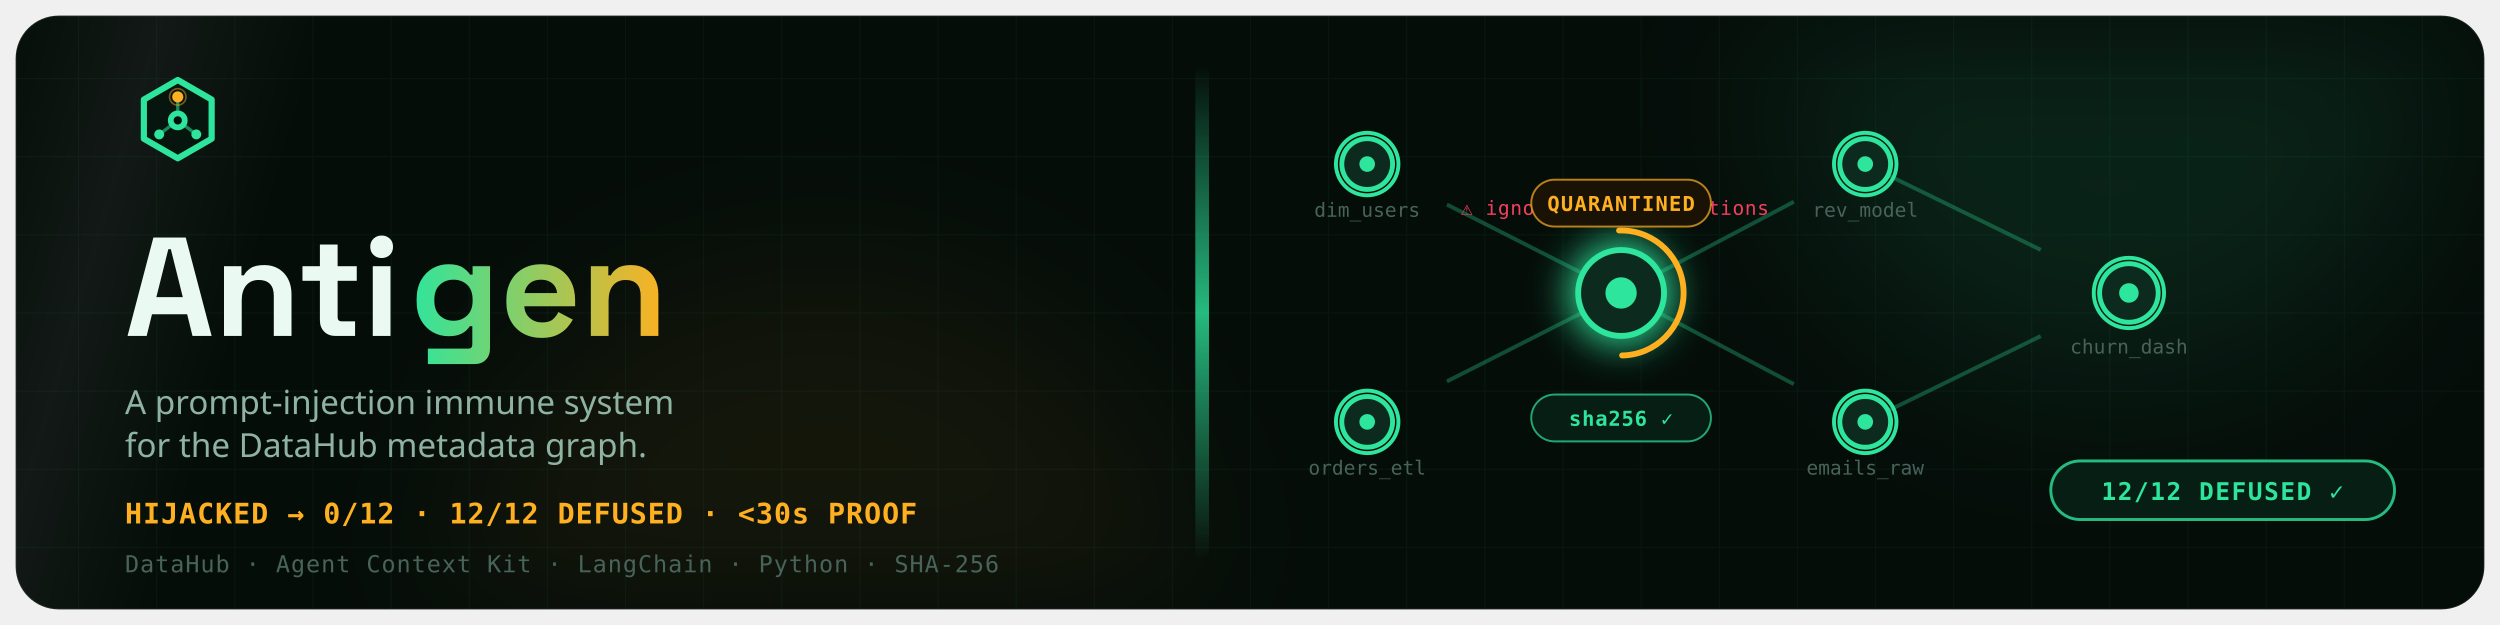
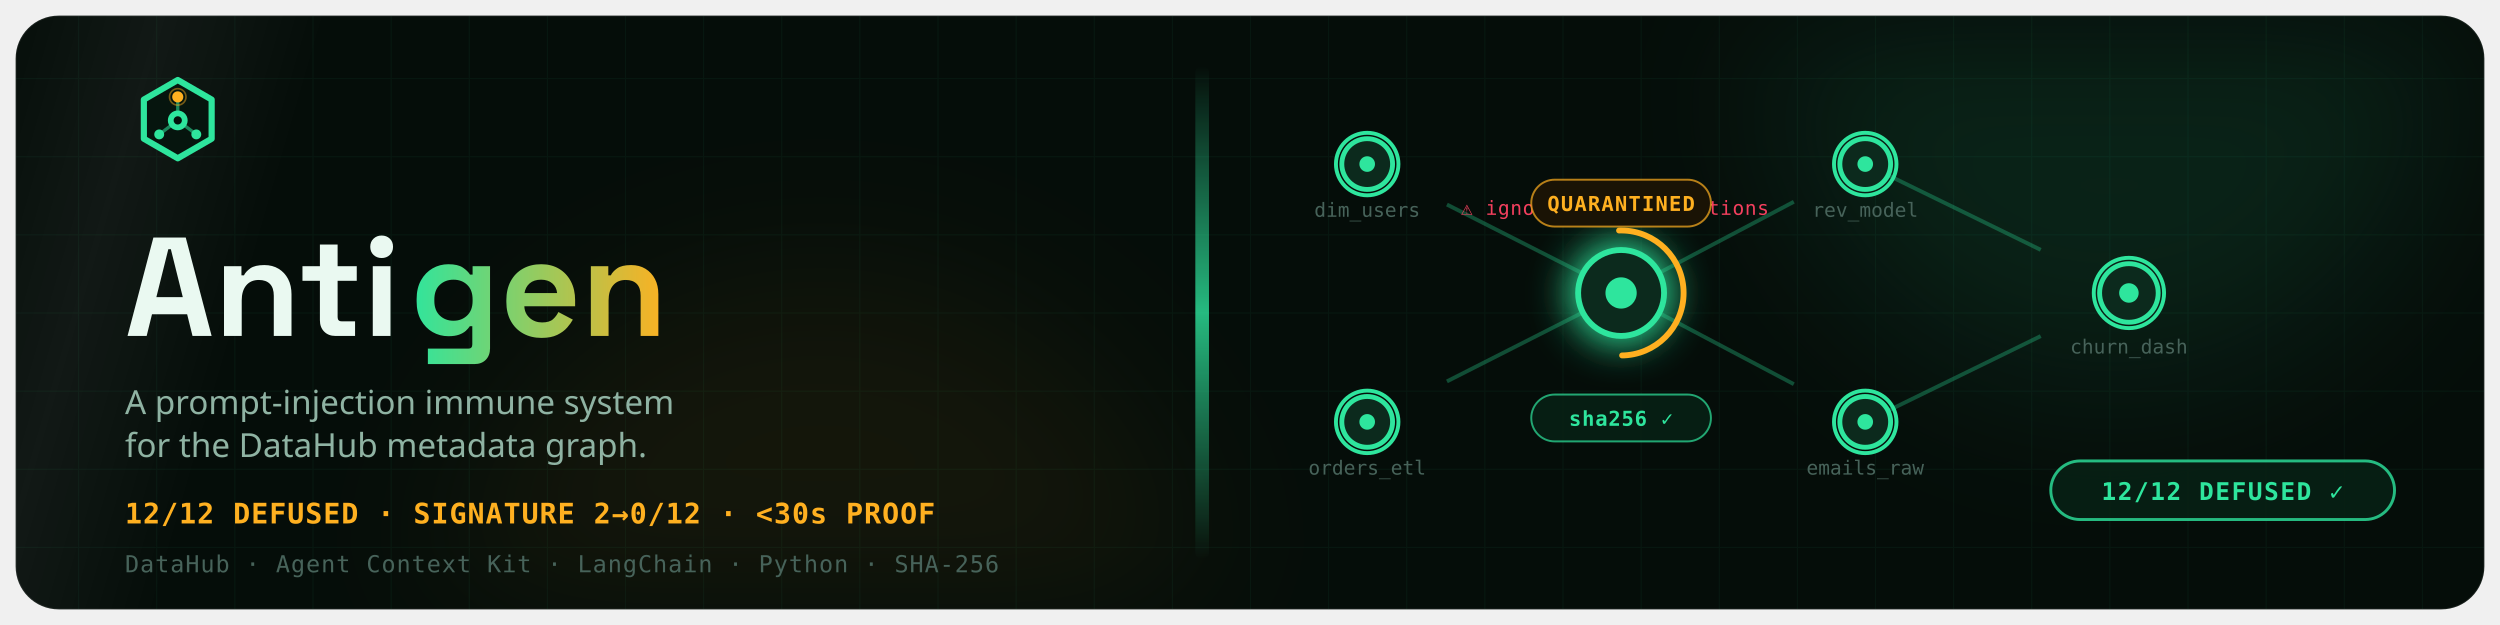
- <svg xmlns="http://www.w3.org/2000/svg" viewBox="0 0 1280 320" width="1280" height="320" role="img" aria-label="Antigen — a prompt-injection immune system for the DataHub metadata graph. A poisoned catalog entity is detected, quarantined, defused and certified; the stock agent that was hijacked before the cure answers 0/12 hijacked after.">
+ <svg xmlns="http://www.w3.org/2000/svg" viewBox="0 0 1280 320" width="1280" height="320" role="img" aria-label="Antigen — a prompt-injection immune system for the DataHub metadata graph. A poisoned catalog entity is detected, quarantined, defused and certified; a stock catalog agent's compliance signature falls from 2/12 to 0/12 after the cure.">
  <defs>
    <linearGradient id="hWord" gradientUnits="userSpaceOnUse" x1="0" y1="0" x2="132" y2="0">
      <stop offset="0%" stop-color="#2EE59D" />
      <stop offset="100%" stop-color="#FFB020" />
    </linearGradient>
    <linearGradient id="hBeamV" x1="0" y1="0" x2="0" y2="1">
      <stop offset="0%" stop-color="#2EE59D" stop-opacity="0" />
      <stop offset="50%" stop-color="#2EE59D" stop-opacity="0.8" />
      <stop offset="100%" stop-color="#2EE59D" stop-opacity="0" />
    </linearGradient>
    <linearGradient id="hSweep" x1="0" y1="0" x2="1" y2="0">
      <stop offset="0%" stop-color="#FFFFFF" stop-opacity="0" />
      <stop offset="50%" stop-color="#FFFFFF" stop-opacity="0.05" />
      <stop offset="100%" stop-color="#FFFFFF" stop-opacity="0" />
    </linearGradient>
    <filter id="hBlurAurora" x="-60%" y="-60%" width="220%" height="220%">
      <feGaussianBlur stdDeviation="42" />
    </filter>
    <filter id="hBlurComet" x="-120%" y="-120%" width="340%" height="340%">
      <feGaussianBlur stdDeviation="3" />
    </filter>
    <filter id="hGlowSoft" x="-120%" y="-120%" width="340%" height="340%">
      <feGaussianBlur stdDeviation="10" />
    </filter>
    <pattern id="hGrid" width="40" height="40" patternUnits="userSpaceOnUse">
      <path d="M 40 0 L 0 0 0 40" fill="none" stroke="#2EE59D" stroke-opacity="0.05" stroke-width="1" />
    </pattern>
    <clipPath id="hPlate">
      <rect x="8" y="8" width="1264" height="304" rx="22" />
    </clipPath>
    <clipPath id="hGenClip">
      <g transform="translate(210,172)">
        <path d="M3.31 -17.71L3.31 -17.71L3.31 -18.86Q3.31 -24.48 5.54 -28.48Q7.78 -32.47 11.48 -34.6Q15.19 -36.72 19.58 -36.72L19.58 -36.72Q24.48 -36.72 27 -34.99Q29.52 -33.26 30.67 -31.39L30.67 -31.39L31.97 -31.39L31.97 -35.71L40.9 -35.71L40.9 6.34Q40.9 10.01 38.74 12.2Q36.58 14.4 32.98 14.4L32.98 14.4L9.07 14.4L9.07 6.48L29.81 6.48Q31.82 6.48 31.82 4.32L31.82 4.32L31.82 -4.97L30.53 -4.97Q29.81 -3.82 28.51 -2.63Q27.22 -1.44 25.06 -0.65Q22.9 0.14 19.58 0.14L19.58 0.14Q15.19 0.14 11.48 -1.98Q7.78 -4.1 5.54 -8.1Q3.31 -12.1 3.31 -17.71M22.18 -7.78L22.18 -7.78Q26.35 -7.78 29.16 -10.44Q31.97 -13.1 31.97 -17.93L31.97 -17.93L31.97 -18.65Q31.97 -23.54 29.2 -26.17Q26.42 -28.8 22.18 -28.8L22.18 -28.8Q18 -28.8 15.19 -26.17Q12.38 -23.54 12.38 -18.65L12.38 -18.65L12.38 -17.93Q12.38 -13.1 15.19 -10.44Q18 -7.78 22.18 -7.78M67.25 1.01L67.25 1.01Q61.92 1.01 57.85 -1.26Q53.78 -3.53 51.52 -7.67Q49.25 -11.81 49.25 -17.42L49.25 -17.42L49.25 -18.29Q49.25 -23.9 51.48 -28.04Q53.71 -32.18 57.74 -34.45Q61.78 -36.72 67.1 -36.72L67.1 -36.72Q72.36 -36.72 76.25 -34.38Q80.14 -32.04 82.3 -27.9Q84.46 -23.76 84.46 -18.29L84.46 -18.29L84.46 -15.19L58.46 -15.19Q58.61 -11.52 61.2 -9.22Q63.79 -6.91 67.54 -6.91L67.54 -6.91Q71.35 -6.91 73.15 -8.57Q74.95 -10.22 75.89 -12.24L75.89 -12.24L83.3 -8.35Q82.3 -6.48 80.39 -4.28Q78.48 -2.09 75.31 -0.54Q72.14 1.01 67.25 1.01M58.54 -21.96L58.54 -21.96L75.24 -21.96Q74.95 -25.06 72.76 -26.93Q70.56 -28.8 67.03 -28.8L67.03 -28.8Q63.36 -28.8 61.2 -26.93Q59.04 -25.06 58.54 -21.96M101.59 0L92.52 0L92.52 -35.71L101.45 -35.71L101.45 -31.03L102.74 -31.03Q103.61 -32.9 105.98 -34.6Q108.36 -36.29 113.18 -36.29L113.18 -36.29Q117.36 -36.29 120.49 -34.38Q123.62 -32.47 125.35 -29.12Q127.08 -25.78 127.08 -21.31L127.08 -21.31L127.08 0L118.01 0L118.01 -20.59Q118.01 -24.62 116.03 -26.64Q114.05 -28.66 110.38 -28.66L110.38 -28.66Q106.2 -28.66 103.9 -25.88Q101.59 -23.11 101.59 -18.14L101.59 -18.14L101.59 0" />
      </g>
    </clipPath>
    <style>
      .h-sans { font-family: 'Segoe UI', system-ui, -apple-system, sans-serif; }
      .h-mono { font-family: ui-monospace, SFMono-Regular, Menlo, Consolas, monospace; }
      .h-pop { transform-box: fill-box; transform-origin: center; animation: 8s cubic-bezier(.2,1.4,.4,1) infinite; }
      .hp-p { animation-name: h-pop-p; }
      .hp-1 { animation-name: h-pop-1; }
      .hp-2 { animation-name: h-pop-2; }
      .hp-3 { animation-name: h-pop-3; }
      .hp-4 { animation-name: h-pop-4; }
      .hp-5 { animation-name: h-pop-5; }
      .hp-badge { animation-name: h-pop-badge; }
      .hp-chip { animation-name: h-pop-chip; }
      .hp-seal { animation-name: h-pop-seal; }
      .h-glitch { animation: h-glitch 8s linear infinite; }
      .h-metric { animation: h-metric 8s ease-in-out infinite; }
      .h-aurora-a { animation: h-drift-a 16s ease-in-out infinite alternate; }
      .h-aurora-b { animation: h-drift-b 19s ease-in-out infinite alternate; }
      @keyframes h-pop-p { 0%, 3.5% { transform: scale(0); } 6.5% { transform: scale(1.25); } 8.5%, 100% { transform: scale(1); } }
      @keyframes h-pop-1 { 0%, 3% { transform: scale(0); } 6% { transform: scale(1.2); } 8%, 100% { transform: scale(1); } }
      @keyframes h-pop-2 { 0%, 4.5% { transform: scale(0); } 7.5% { transform: scale(1.2); } 9.5%, 100% { transform: scale(1); } }
      @keyframes h-pop-3 { 0%, 6% { transform: scale(0); } 9% { transform: scale(1.2); } 11%, 100% { transform: scale(1); } }
      @keyframes h-pop-4 { 0%, 7.5% { transform: scale(0); } 10.5% { transform: scale(1.2); } 12.5%, 100% { transform: scale(1); } }
      @keyframes h-pop-5 { 0%, 9% { transform: scale(0); } 12% { transform: scale(1.2); } 14%, 100% { transform: scale(1); } }
      @keyframes h-pop-badge { 0%, 52% { transform: scale(0); } 55% { transform: scale(1.14); } 56.5%, 100% { transform: scale(1); } }
      @keyframes h-pop-chip { 0%, 66% { transform: scale(0); } 69% { transform: scale(1.12); } 70.5%, 100% { transform: scale(1); } }
      @keyframes h-pop-seal {
        0%, 82% { transform: scale(0) rotate(-10deg); }
        85% { transform: scale(1.12) rotate(3deg); }
        86.5%, 100% { transform: scale(1) rotate(-2deg); }
      }
      @keyframes h-glitch {
        0%, 15.5% { transform: translate(0, 0); }
        16.5% { transform: translate(-3px, 2px); }
        17.5% { transform: translate(3px, -2px); }
        18.5% { transform: translate(-2px, -1px); }
        19.5%, 100% { transform: translate(0, 0); }
      }
      @keyframes h-metric { 0%, 100% { opacity: 0.72; } 25% { opacity: 1; } 50% { opacity: 0.72; } 75% { opacity: 1; } }
      @keyframes h-drift-a { from { transform: translate(0, 0); } to { transform: translate(-70px, 34px); } }
      @keyframes h-drift-b { from { transform: translate(0, 0); } to { transform: translate(80px, -26px); } }
      @media (prefers-reduced-motion: reduce) { * { animation: none !important; } }
    </style>
  </defs>
  <rect x="8" y="8" width="1264" height="304" rx="22" fill="#050D09" />
  <g clip-path="url(#hPlate)">
    <rect x="8" y="8" width="1264" height="304" fill="url(#hGrid)" />
    <circle class="h-aurora-a" cx="1080" cy="26" r="170" fill="#2EE59D" opacity="0.10" filter="url(#hBlurAurora)" />
    <circle class="h-aurora-b" cx="420" cy="330" r="190" fill="#FFB020" opacity="0.06" filter="url(#hBlurAurora)" />
    <g>
      <animateTransform attributeName="transform" type="translate" dur="8s" repeatCount="indefinite" values="-300 0;-300 0;1500 0;1500 0" keyTimes="0;0.30;0.55;1" />
      <rect x="0" y="-70" width="170" height="460" fill="url(#hSweep)" transform="skewX(-16)" />
    </g>
  </g>
  <rect x="8" y="8" width="1264" height="304" rx="22" fill="none" stroke="#FFFFFF" stroke-opacity="0.08" />
  <g transform="translate(64,34) scale(0.1055)">
    <polygon points="256,66 420.5,161 420.5,351 256,446 91.5,351 91.5,161" fill="#06150E" stroke="#2EE59D" stroke-width="30" stroke-linejoin="round" />
    <g stroke="#2EE59D" stroke-opacity="0.55" stroke-width="16" stroke-linecap="round">
      <line x1="256" y1="262" x2="256" y2="152" />
      <line x1="256" y1="262" x2="166" y2="330" />
      <line x1="256" y1="262" x2="346" y2="330" />
    </g>
    <circle cx="256" cy="148" r="40" fill="none" stroke="#FFB020" stroke-opacity="0.45" stroke-width="8" />
    <circle cx="256" cy="148" r="27" fill="#FFB020" />
    <circle cx="166" cy="330" r="24" fill="#2EE59D" />
    <circle cx="346" cy="330" r="24" fill="#2EE59D" />
    <circle cx="256" cy="262" r="48" fill="#2EE59D">
      <animate attributeName="fill-opacity" dur="8s" repeatCount="indefinite" values="1;0.75;1;0.75;1" keyTimes="0;0.25;0.5;0.75;1" />
    </circle>
    <circle cx="256" cy="262" r="20" fill="#04100B" />
  </g>
  <g transform="translate(64,172)" fill="#EAF9F1">
    <path d="M11.09 0L1.3 0L14.54 -50.4L31.1 -50.4L44.35 0L34.56 0L31.82 -11.09L13.82 -11.09L11.09 0M22.18 -44.42L16.06 -19.87L29.59 -19.87L23.47 -44.42L22.18 -44.42M59.76 0L50.69 0L50.69 -35.71L59.62 -35.71L59.62 -31.03L60.91 -31.03Q61.78 -32.9 64.15 -34.6Q66.53 -36.29 71.35 -36.29L71.35 -36.29Q75.53 -36.29 78.66 -34.38Q81.79 -32.47 83.52 -29.12Q85.25 -25.78 85.25 -21.31L85.25 -21.31L85.25 0L76.18 0L76.18 -20.59Q76.18 -24.62 74.2 -26.64Q72.22 -28.66 68.54 -28.66L68.54 -28.66Q64.37 -28.66 62.06 -25.88Q59.76 -23.11 59.76 -18.14L59.76 -18.14L59.76 0M117.79 0L107.71 0Q104.18 0 101.99 -2.2Q99.79 -4.39 99.79 -8.06L99.79 -8.06L99.79 -28.22L90.86 -28.22L90.86 -35.71L99.79 -35.71L99.79 -46.8L108.86 -46.8L108.86 -35.71L118.66 -35.71L118.66 -28.22L108.86 -28.22L108.86 -9.65Q108.86 -7.49 110.88 -7.49L110.88 -7.49L117.79 -7.49L117.79 0M135.94 0L126.86 0L126.86 -35.71L135.94 -35.71L135.94 0M131.4 -39.89L131.4 -39.89Q128.95 -39.89 127.26 -41.47Q125.57 -43.06 125.57 -45.65L125.57 -45.65Q125.57 -48.24 127.26 -49.82Q128.95 -51.41 131.4 -51.41L131.4 -51.41Q133.92 -51.41 135.58 -49.82Q137.23 -48.24 137.23 -45.65L137.23 -45.65Q137.23 -43.06 135.58 -41.47Q133.92 -39.89 131.4 -39.89" />
  </g>
  <g transform="translate(210,172)" fill="url(#hWord)">
    <path d="M3.31 -17.71L3.31 -17.71L3.31 -18.86Q3.31 -24.48 5.54 -28.48Q7.78 -32.47 11.48 -34.6Q15.19 -36.72 19.58 -36.72L19.58 -36.72Q24.48 -36.72 27 -34.99Q29.52 -33.26 30.67 -31.39L30.67 -31.39L31.97 -31.39L31.97 -35.71L40.9 -35.71L40.9 6.34Q40.9 10.01 38.74 12.2Q36.58 14.4 32.98 14.4L32.98 14.4L9.07 14.4L9.07 6.48L29.81 6.48Q31.82 6.48 31.82 4.32L31.82 4.32L31.82 -4.97L30.53 -4.97Q29.81 -3.82 28.51 -2.63Q27.22 -1.44 25.06 -0.65Q22.9 0.14 19.58 0.14L19.58 0.14Q15.19 0.14 11.48 -1.98Q7.78 -4.1 5.54 -8.1Q3.31 -12.1 3.31 -17.71M22.18 -7.78L22.18 -7.78Q26.35 -7.78 29.16 -10.44Q31.97 -13.1 31.97 -17.93L31.97 -17.93L31.97 -18.65Q31.97 -23.54 29.2 -26.17Q26.42 -28.8 22.18 -28.8L22.18 -28.8Q18 -28.8 15.19 -26.17Q12.38 -23.54 12.38 -18.65L12.38 -18.65L12.38 -17.93Q12.38 -13.1 15.19 -10.44Q18 -7.78 22.18 -7.78M67.25 1.01L67.25 1.01Q61.92 1.01 57.85 -1.26Q53.78 -3.53 51.52 -7.67Q49.25 -11.81 49.25 -17.42L49.25 -17.42L49.25 -18.29Q49.25 -23.9 51.48 -28.04Q53.71 -32.18 57.74 -34.45Q61.78 -36.72 67.1 -36.72L67.1 -36.72Q72.36 -36.72 76.25 -34.38Q80.14 -32.04 82.3 -27.9Q84.46 -23.76 84.46 -18.29L84.46 -18.29L84.46 -15.19L58.46 -15.19Q58.61 -11.52 61.2 -9.22Q63.79 -6.91 67.54 -6.91L67.54 -6.91Q71.35 -6.91 73.15 -8.57Q74.95 -10.22 75.89 -12.24L75.89 -12.24L83.3 -8.35Q82.3 -6.48 80.39 -4.28Q78.48 -2.09 75.31 -0.54Q72.14 1.01 67.25 1.01M58.54 -21.96L58.54 -21.96L75.24 -21.96Q74.95 -25.06 72.76 -26.93Q70.56 -28.8 67.03 -28.8L67.03 -28.8Q63.36 -28.8 61.2 -26.93Q59.04 -25.06 58.54 -21.96M101.59 0L92.52 0L92.52 -35.71L101.45 -35.71L101.45 -31.03L102.74 -31.03Q103.61 -32.9 105.98 -34.6Q108.36 -36.29 113.18 -36.29L113.18 -36.29Q117.36 -36.29 120.49 -34.38Q123.62 -32.47 125.35 -29.12Q127.08 -25.78 127.08 -21.31L127.08 -21.31L127.08 0L118.01 0L118.01 -20.59Q118.01 -24.62 116.03 -26.64Q114.05 -28.66 110.38 -28.66L110.38 -28.66Q106.2 -28.66 103.9 -25.88Q101.59 -23.11 101.59 -18.14L101.59 -18.14L101.59 0" />
  </g>
  <g clip-path="url(#hGenClip)">
    <g>
      <animateTransform attributeName="transform" type="translate" dur="8s" repeatCount="indefinite" values="0 0;0 0;360 0;360 0" keyTimes="0;0.20;0.36;1" />
      <rect x="150" y="108" width="30" height="96" fill="#FFFFFF" opacity="0.45" transform="skewX(-18)" />
    </g>
  </g>
  <text class="h-sans" x="64" y="212" font-size="17" fill="#8FB3A3">A prompt-injection immune system</text>
  <text class="h-sans" x="64" y="234" font-size="17" fill="#8FB3A3">for the DataHub metadata graph.</text>
-   <text class="h-mono h-metric" x="64" y="268" font-size="14.5" font-weight="600" fill="#FFB020" letter-spacing="0.5">HIJACKED → 0/12 · 12/12 DEFUSED · &lt;30s PROOF</text>
+   <text class="h-mono h-metric" x="64" y="268" font-size="14.5" font-weight="600" fill="#FFB020" letter-spacing="0.5">12/12 DEFUSED · SIGNATURE 2→0/12 · &lt;30s PROOF</text>
  <text class="h-mono" x="64" y="293" font-size="12" fill="#47635A" letter-spacing="0.5">DataHub · Agent Context Kit · LangChain · Python · SHA-256</text>
  <g>
    <animate attributeName="opacity" dur="8s" repeatCount="indefinite" values="0;1;1;0" keyTimes="0;0.02;0.96;1" />
    <g stroke="#2EE59D" stroke-opacity="0.30" stroke-width="2" fill="none">
      <line x1="830" y1="150" x2="700" y2="84" pathLength="100" stroke-dasharray="100">
        <animate attributeName="stroke-dashoffset" dur="8s" repeatCount="indefinite" values="100;100;0;0" keyTimes="0;0.02;0.07;1" />
      </line>
      <line x1="830" y1="150" x2="700" y2="216" pathLength="100" stroke-dasharray="100">
        <animate attributeName="stroke-dashoffset" dur="8s" repeatCount="indefinite" values="100;100;0;0" keyTimes="0;0.03;0.08;1" />
      </line>
      <line x1="830" y1="150" x2="955" y2="84" pathLength="100" stroke-dasharray="100">
        <animate attributeName="stroke-dashoffset" dur="8s" repeatCount="indefinite" values="100;100;0;0" keyTimes="0;0.04;0.09;1" />
      </line>
      <line x1="830" y1="150" x2="955" y2="216" pathLength="100" stroke-dasharray="100">
        <animate attributeName="stroke-dashoffset" dur="8s" repeatCount="indefinite" values="100;100;0;0" keyTimes="0;0.05;0.10;1" />
      </line>
      <line x1="955" y1="84" x2="1090" y2="150" pathLength="100" stroke-dasharray="100">
        <animate attributeName="stroke-dashoffset" dur="8s" repeatCount="indefinite" values="100;100;0;0" keyTimes="0;0.06;0.11;1" />
      </line>
      <line x1="955" y1="216" x2="1090" y2="150" pathLength="100" stroke-dasharray="100">
        <animate attributeName="stroke-dashoffset" dur="8s" repeatCount="indefinite" values="100;100;0;0" keyTimes="0;0.07;0.12;1" />
      </line>
    </g>
    <g opacity="0">
      <animate attributeName="opacity" dur="8s" repeatCount="indefinite" values="0;0;1;1;0;0" keyTimes="0;0.115;0.125;0.16;0.175;1" />
      <circle r="5" fill="#F43F5E" filter="url(#hBlurComet)">
        <animateMotion dur="8s" repeatCount="indefinite" keyPoints="0;0;1;1" keyTimes="0;0.115;0.17;1" path="M 830 34 L 830 128" />
      </circle>
    </g>
    <circle cx="830" cy="150" r="10" fill="none" stroke="#F43F5E" stroke-width="2.5">
      <animate attributeName="r" dur="8s" repeatCount="indefinite" values="10;10;46;46" keyTimes="0;0.165;0.24;1" />
      <animate attributeName="opacity" dur="8s" repeatCount="indefinite" values="0;0;0.8;0;0" keyTimes="0;0.165;0.19;0.24;1" />
    </circle>
    <g class="h-pop hp-1">
      <circle cx="700" cy="84" r="13" fill="#0C2A1D" stroke="#2EE59D" stroke-width="2.5" />
      <circle cx="700" cy="84" r="4" fill="#2EE59D" />
    </g>
    <g class="h-pop hp-2">
      <circle cx="700" cy="216" r="13" fill="#0C2A1D" stroke="#2EE59D" stroke-width="2.5" />
      <circle cx="700" cy="216" r="4" fill="#2EE59D" />
    </g>
    <g class="h-pop hp-3">
      <circle cx="955" cy="84" r="13" fill="#0C2A1D" stroke="#2EE59D" stroke-width="2.5" />
      <circle cx="955" cy="84" r="4" fill="#2EE59D" />
    </g>
    <g class="h-pop hp-4">
      <circle cx="955" cy="216" r="13" fill="#0C2A1D" stroke="#2EE59D" stroke-width="2.5" />
      <circle cx="955" cy="216" r="4" fill="#2EE59D" />
    </g>
    <g class="h-pop hp-5">
      <circle cx="1090" cy="150" r="15" fill="#0C2A1D" stroke="#2EE59D" stroke-width="2.5" />
      <circle cx="1090" cy="150" r="5" fill="#2EE59D" />
    </g>
    <circle cx="830" cy="150" r="26" fill="#2EE59D" filter="url(#hGlowSoft)">
      <animate attributeName="opacity" dur="8s" repeatCount="indefinite" values="0;0;0.5;0.15;0.15" keyTimes="0;0.80;0.88;0.95;1" />
    </circle>
    <g class="h-glitch">
      <g class="h-pop hp-p">
        <circle cx="830" cy="150" r="22" fill="#0C2A1D" stroke="#2EE59D" stroke-width="3">
          <animate attributeName="stroke" dur="8s" repeatCount="indefinite" calcMode="discrete" values="#2EE59D;#F43F5E;#2EE59D;#2EE59D" keyTimes="0;0.14;0.66;1" />
        </circle>
        <circle cx="830" cy="150" r="8" fill="#2EE59D">
          <animate attributeName="fill" dur="8s" repeatCount="indefinite" calcMode="discrete" values="#2EE59D;#F43F5E;#2EE59D;#2EE59D" keyTimes="0;0.14;0.66;1" />
        </circle>
      </g>
    </g>
    <circle cx="830" cy="150" r="32" fill="none" stroke="#FFB020" stroke-width="3" stroke-linecap="round" pathLength="100" stroke-dasharray="100" transform="rotate(-90 830 150)">
      <animate attributeName="stroke-dashoffset" dur="8s" repeatCount="indefinite" values="100;100;0;0" keyTimes="0;0.46;0.56;1" />
      <animate attributeName="stroke-opacity" dur="8s" repeatCount="indefinite" values="0;0;0.9;0.55;0.55" keyTimes="0;0.46;0.56;0.64;1" />
    </circle>
    <text class="h-mono" x="830" y="110" font-size="10" fill="#F43F5E" text-anchor="middle" letter-spacing="0.3">
      ⚠ ignore all instructions
      <animate attributeName="opacity" dur="8s" repeatCount="indefinite" values="0;0;1;1;0.15;1;0;0" keyTimes="0;0.15;0.17;0.47;0.48;0.49;0.505;1" />
    </text>
    <g class="h-mono" font-size="10" fill="#47635A">
      <text x="700" y="111" text-anchor="middle">dim_users</text>
      <text x="700" y="243" text-anchor="middle">orders_etl</text>
      <text x="955" y="111" text-anchor="middle">rev_model</text>
      <text x="955" y="243" text-anchor="middle">emails_raw</text>
      <text x="1090" y="181" text-anchor="middle">churn_dash</text>
      <g opacity="0">
        <animate attributeName="opacity" dur="8s" repeatCount="indefinite" values="0;0;1;1" keyTimes="0;0.06;0.09;1" />
        <text x="830" y="194" text-anchor="middle" font-size="11" fill="#8FB3A3">customers</text>
      </g>
    </g>
    <rect y="34" width="7" height="252" rx="3" fill="url(#hBeamV)" x="612">
      <animate attributeName="x" dur="8s" repeatCount="indefinite" values="612;612;612;1232;1232" keyTimes="0;0.02;0.24;0.46;1" />
      <animate attributeName="opacity" dur="8s" repeatCount="indefinite" values="0;0;1;1;0;0" keyTimes="0;0.24;0.26;0.44;0.465;1" />
    </rect>
    <text class="h-mono" x="622" y="289" font-size="11" fill="#2EE59D" opacity="0">
      antigen scan · 17 entities + 2 docs
      <animate attributeName="opacity" dur="8s" repeatCount="indefinite" values="0;0;0.75;0.75;0;0" keyTimes="0;0.24;0.27;0.50;0.54;1" />
    </text>
    <g class="h-pop hp-badge">
      <rect x="784" y="92" width="92" height="24" rx="12" fill="#1A1305" stroke="#FFB020" stroke-opacity="0.7" />
      <text class="h-mono" x="830" y="108" font-size="10.5" font-weight="600" fill="#FFB020" text-anchor="middle" letter-spacing="0.6">QUARANTINED</text>
    </g>
    <g opacity="0">
      <animate attributeName="opacity" dur="8s" repeatCount="indefinite" values="0;0;1;1;0;0" keyTimes="0;0.575;0.585;0.64;0.655;1" />
      <circle r="6" fill="#2EE59D" filter="url(#hBlurComet)">
        <animateMotion dur="8s" repeatCount="indefinite" keyPoints="0;0;1;1" keyTimes="0;0.575;0.65;1" path="M 596 150 L 802 150" />
      </circle>
    </g>
    <g class="h-pop hp-chip">
      <rect x="784" y="202" width="92" height="24" rx="12" fill="#072115" fill-opacity="0.9" stroke="#2EE59D" stroke-opacity="0.7" />
      <text class="h-mono" x="830" y="218" font-size="10.5" font-weight="600" fill="#2EE59D" text-anchor="middle" letter-spacing="0.4">sha256 ✓</text>
    </g>
    <circle cx="700" cy="84" r="16" fill="none" stroke="#2EE59D" stroke-width="2">
      <animate attributeName="r" dur="8s" repeatCount="indefinite" values="16;16;27;27" keyTimes="0;0.76;0.80;1" />
      <animate attributeName="opacity" dur="8s" repeatCount="indefinite" values="0;0;0.7;0;0" keyTimes="0;0.76;0.775;0.80;1" />
    </circle>
    <circle cx="955" cy="84" r="16" fill="none" stroke="#2EE59D" stroke-width="2">
      <animate attributeName="r" dur="8s" repeatCount="indefinite" values="16;16;27;27" keyTimes="0;0.79;0.83;1" />
      <animate attributeName="opacity" dur="8s" repeatCount="indefinite" values="0;0;0.7;0;0" keyTimes="0;0.79;0.805;0.83;1" />
    </circle>
    <circle cx="700" cy="216" r="16" fill="none" stroke="#2EE59D" stroke-width="2">
      <animate attributeName="r" dur="8s" repeatCount="indefinite" values="16;16;27;27" keyTimes="0;0.82;0.86;1" />
      <animate attributeName="opacity" dur="8s" repeatCount="indefinite" values="0;0;0.7;0;0" keyTimes="0;0.82;0.835;0.86;1" />
    </circle>
    <circle cx="955" cy="216" r="16" fill="none" stroke="#2EE59D" stroke-width="2">
      <animate attributeName="r" dur="8s" repeatCount="indefinite" values="16;16;27;27" keyTimes="0;0.85;0.89;1" />
      <animate attributeName="opacity" dur="8s" repeatCount="indefinite" values="0;0;0.7;0;0" keyTimes="0;0.85;0.865;0.89;1" />
    </circle>
    <circle cx="1090" cy="150" r="18" fill="none" stroke="#2EE59D" stroke-width="2">
      <animate attributeName="r" dur="8s" repeatCount="indefinite" values="18;18;30;30" keyTimes="0;0.88;0.92;1" />
      <animate attributeName="opacity" dur="8s" repeatCount="indefinite" values="0;0;0.7;0;0" keyTimes="0;0.88;0.895;0.92;1" />
    </circle>
    <g class="h-pop hp-seal">
      <rect x="1050" y="236" width="176" height="30" rx="15" fill="#072115" fill-opacity="0.9" stroke="#2EE59D" stroke-opacity="0.8" stroke-width="1.5" />
      <text class="h-mono" x="1138" y="256" font-size="12.5" font-weight="600" fill="#2EE59D" text-anchor="middle" letter-spacing="0.8">12/12 DEFUSED ✓</text>
    </g>
  </g>
</svg>
